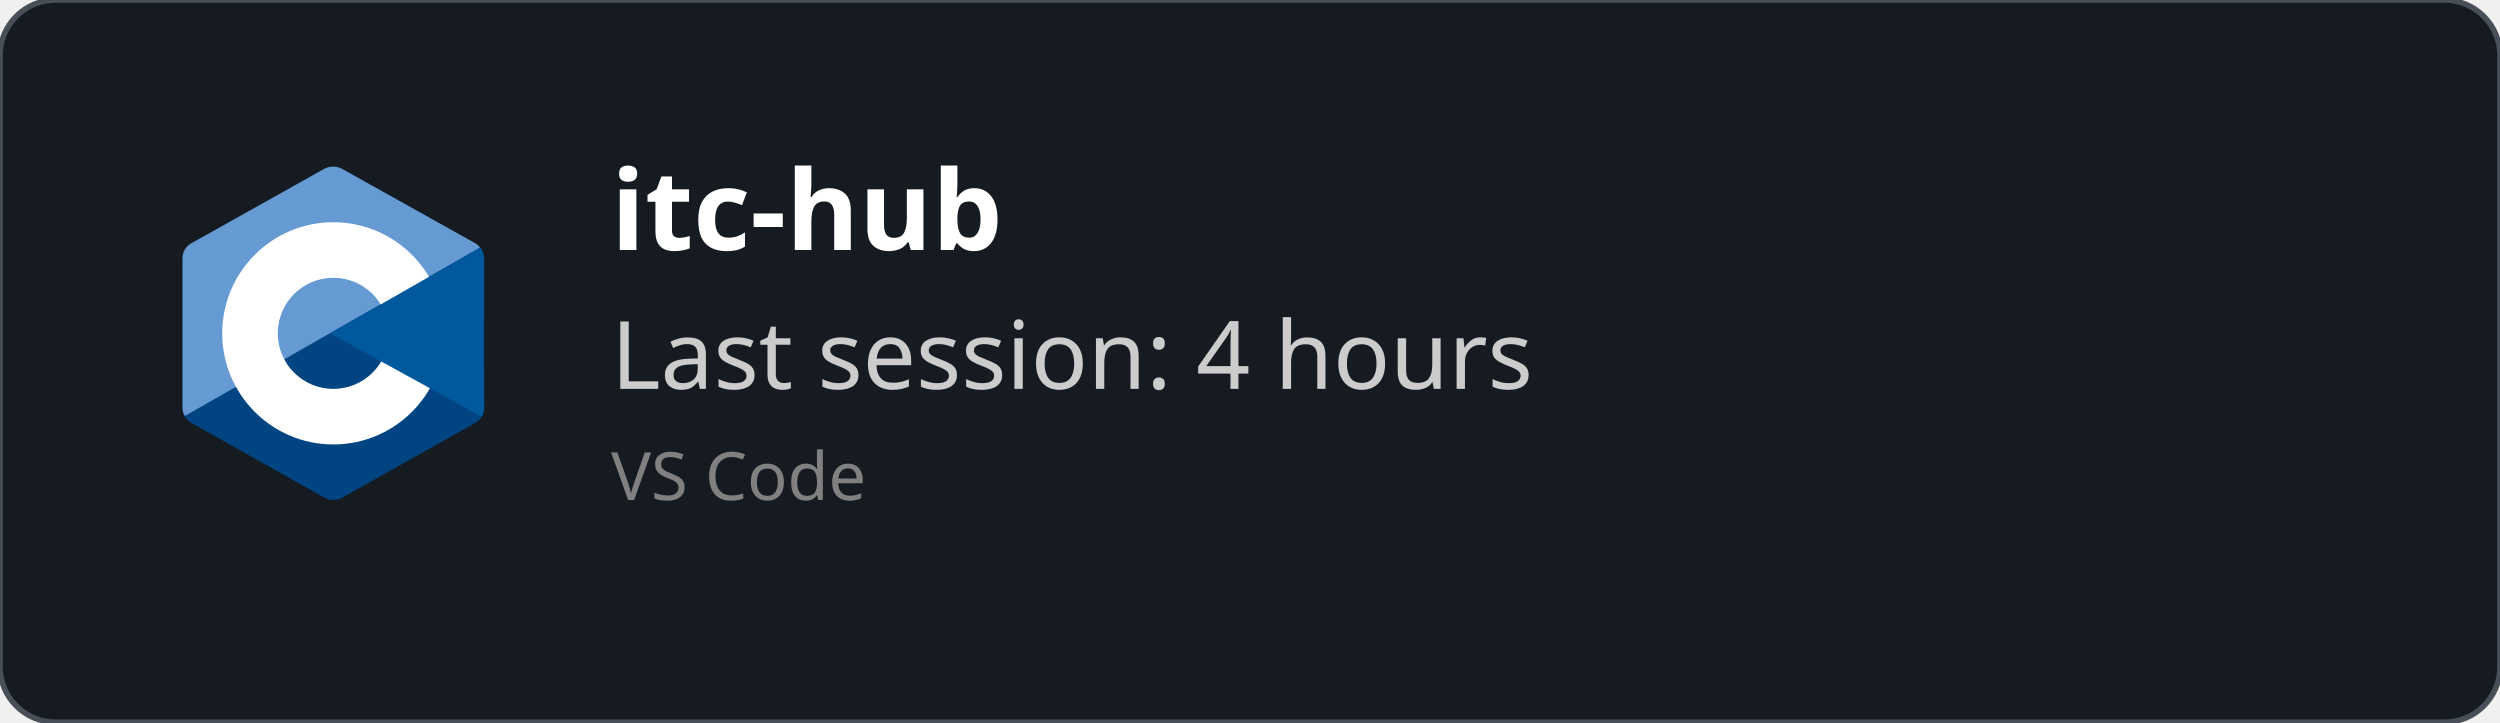
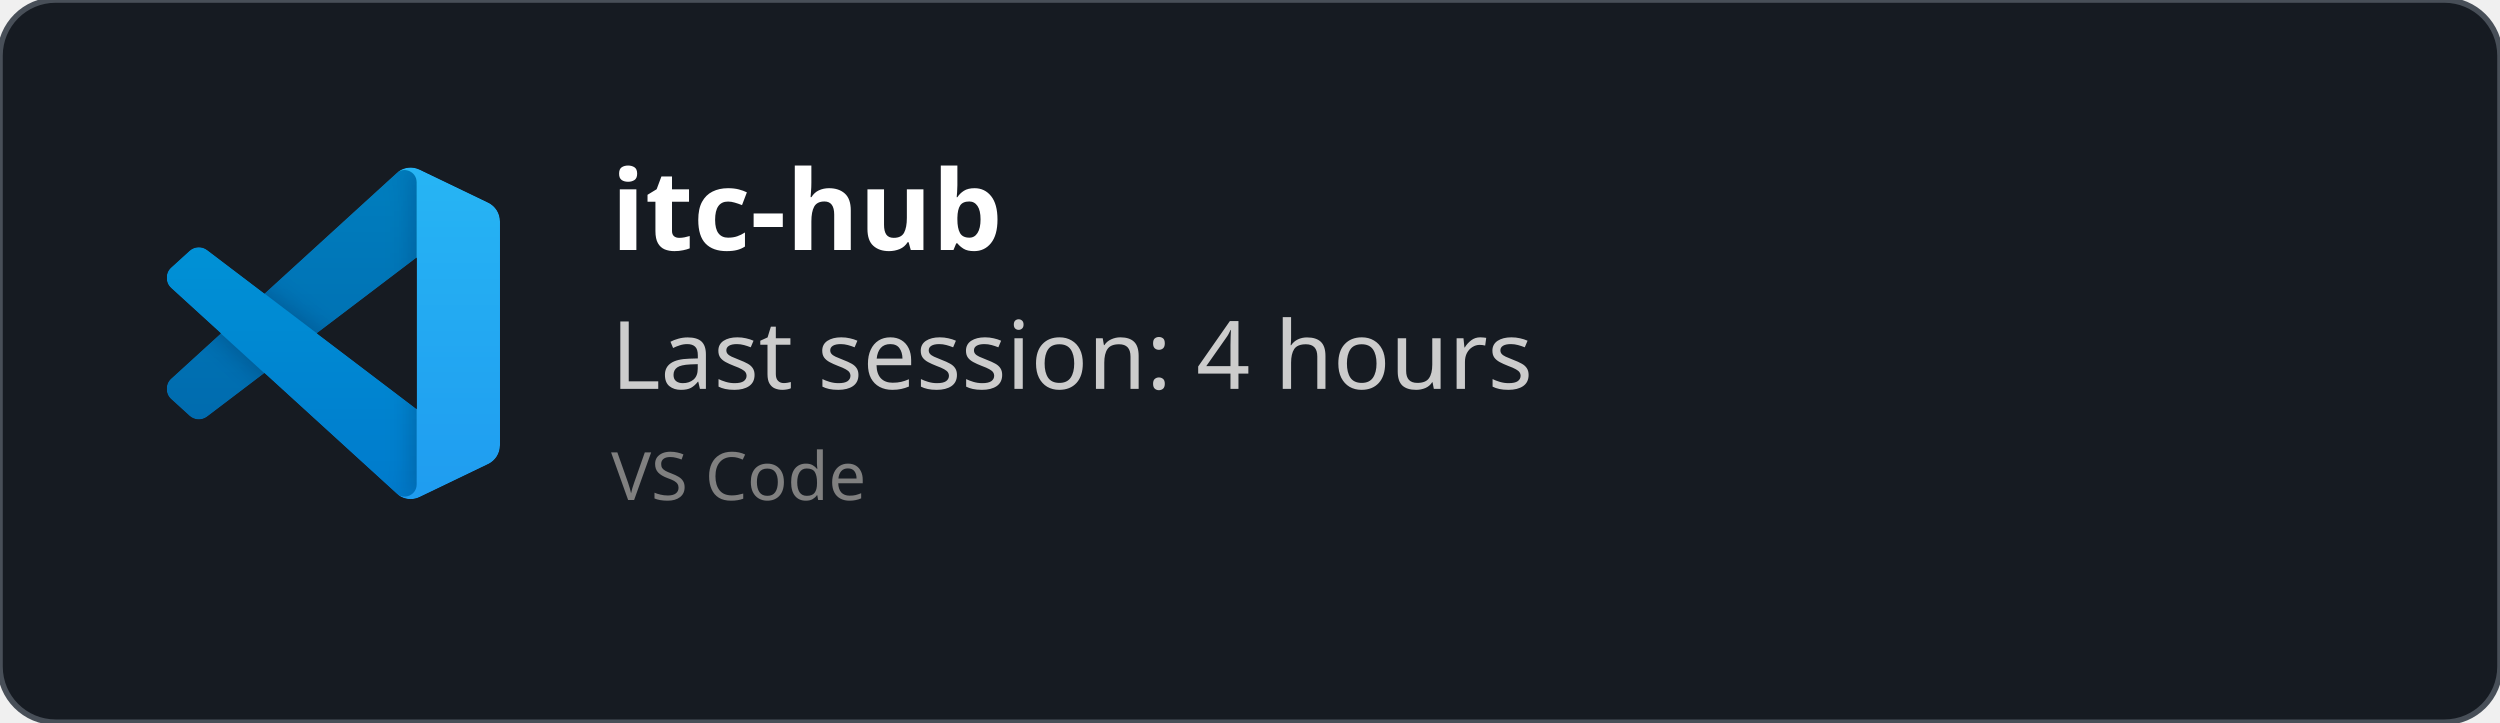
<svg xmlns="http://www.w3.org/2000/svg" width="450" height="130" viewBox="0 0 450 130" fill="none" role="img">
  <style>
    *{
        font-family: 'Segoe UI', Ubuntu, monospace
    }
    </style>
  <defs>
    <clipPath id="horizontalClip" x="20" y="20" width="500" height="200">
      <rect x="90" y="20" width="300" height="50" />
    </clipPath>
  </defs>
  <rect width="450" height="130" fill="rgba(22,27,34)" stroke="#484f58" stroke-width="1" fill-opacity="1" stroke-opacity="1" x="0" y="0" rx="10px" ry="10px">
    </rect>
-   <svg x="30" y="30" viewBox="0 0 38 42" width="60" height="60" version="1.1" id="svg10">
-     <defs id="defs14" />
-     <path fill="#283593" fill-rule="evenodd" d="m 17.903,0.286 c 0.679,-0.381 1.515,-0.381 2.193,0 C 23.451,2.169 33.547,7.837 36.903,9.72 37.582,10.1 38,10.804 38,11.566 c 0,3.766 0,15.101 0,18.867 0,0.762 -0.418,1.466 -1.097,1.847 -3.355,1.883 -13.451,7.551 -16.807,9.434 -0.679,0.381 -1.515,0.381 -2.193,0 -3.355,-1.883 -13.451,-7.551 -16.807,-9.434 -0.678,-0.381 -1.096,-1.084 -1.096,-1.846 0,-3.766 0,-15.101 0,-18.867 0,-0.762 0.418,-1.466 1.097,-1.847 3.354,-1.883 13.452,-7.551 16.806,-9.434 z" clip-rule="evenodd" id="path2" style="fill:#004482;fill-opacity:1" />
-     <path fill="#5c6bc0" fill-rule="evenodd" d="m 0.304,31.404 c -0.266,-0.356 -0.304,-0.694 -0.304,-1.149 0,-3.744 0,-15.014 0,-18.759 0,-0.758 0.417,-1.458 1.094,-1.836 3.343,-1.872 13.405,-7.507 16.748,-9.38 0.677,-0.379 1.594,-0.371 2.271,0.008 3.343,1.872 13.371,7.459 16.714,9.331 0.27,0.152 0.476,0.335 0.66,0.576 z" clip-rule="evenodd" id="path4" style="fill:#659ad2;fill-opacity:1" />
-     <path fill="#ffffff" fill-rule="evenodd" d="m 19,7 c 7.727,0 14,6.273 14,14 0,7.727 -6.273,14 -14,14 -7.727,0 -14,-6.273 -14,-14 0,-7.727 6.273,-14 14,-14 z m 0,7 c 3.863,0 7,3.136 7,7 0,3.863 -3.137,7 -7,7 -3.863,0 -7,-3.137 -7,-7 0,-3.864 3.136,-7 7,-7 z" clip-rule="evenodd" id="path6" />
-     <path fill="#3949ab" fill-rule="evenodd" d="m 37.485,10.205 c 0.516,0.483 0.506,1.211 0.506,1.784 0,3.795 -0.032,14.589 0.009,18.384 0.004,0.396 -0.127,0.813 -0.323,1.127 l -19.084,-10.5 z" clip-rule="evenodd" id="path8" style="fill:#00599c;fill-opacity:1" />
+   <svg width="60" height="60" x="30" y="30" viewBox="0 0 100 100" fill="none" id="vscode">
+     <mask id="mask0" mask-type="alpha" maskUnits="userSpaceOnUse" x="0" y="0" width="100" height="100">
+       <path fill-rule="evenodd" clip-rule="evenodd" d="M70.912 99.317C72.487 99.931 74.283 99.891 75.873 99.126L96.461 89.22C98.624 88.179 100 85.989 100 83.587V16.413C100 14.011 98.624 11.822 96.461 10.781L75.873 0.874C73.786 -0.13 71.345 0.116 69.513 1.447C69.252 1.637 69.003 1.849 68.769 2.083L29.355 38.041L12.187 25.01C10.589 23.797 8.354 23.896 6.869 25.246L1.363 30.255C-0.453 31.906 -0.455 34.763 1.359 36.417L16.247 50L1.359 63.583C-0.455 65.237 -0.453 68.094 1.363 69.745L6.869 74.754C8.354 76.104 10.589 76.204 12.187 74.99L29.355 61.959L68.769 97.917C69.392 98.541 70.125 99.01 70.912 99.317ZM75.015 27.299L45.109 50L75.015 72.701V27.299Z" fill="white" />
+     </mask>
+     <g mask="url(#mask0)">
+       <path d="M96.461 10.796L75.857 0.876C73.472 -0.273 70.622 0.212 68.75 2.083L1.299 63.583C-0.516 65.237 -0.514 68.094 1.303 69.745L6.813 74.754C8.298 76.104 10.535 76.204 12.134 74.99L93.361 13.37C96.086 11.303 100 13.246 100 16.667V16.427C100 14.027 98.625 11.838 96.461 10.796Z" fill="#0065A9" />
+       <g filter="url(#filter0_d)">
+         <path d="M96.461 89.204L75.857 99.124C73.472 100.273 70.622 99.788 68.75 97.917L1.299 36.417C-0.516 34.763 -0.514 31.906 1.303 30.255L6.813 25.246C8.298 23.896 10.535 23.796 12.134 25.009L93.361 86.63C96.086 88.697 100 86.754 100 83.333V83.573C100 85.974 98.625 88.162 96.461 89.204Z" fill="#007ACC" />
+       </g>
+       <g filter="url(#filter1_d)">
+         <path d="M75.858 99.126C73.472 100.274 70.622 99.788 68.75 97.917C71.056 100.223 75 98.59 75 95.328V4.672C75 1.41 71.056 -0.223 68.75 2.083C70.622 0.211 73.472 -0.274 75.858 0.874L96.459 10.781C98.623 11.822 100 14.011 100 16.413V83.587C100 85.989 98.623 88.179 96.459 89.22L75.858 99.126Z" fill="#1F9CF0" />
+       </g>
+       <g style="mix-blend-mode:overlay" opacity="0.25">
+         <path fill-rule="evenodd" clip-rule="evenodd" d="M70.851 99.317C72.426 99.931 74.222 99.891 75.812 99.126L96.4 89.22C98.563 88.179 99.939 85.989 99.939 83.587V16.413C99.939 14.011 98.564 11.822 96.4 10.781L75.812 0.874C73.725 -0.13 71.284 0.116 69.453 1.447C69.191 1.637 68.942 1.849 68.708 2.083L29.294 38.041L12.126 25.01C10.528 23.796 8.293 23.896 6.809 25.246L1.302 30.255C-0.513 31.906 -0.515 34.763 1.298 36.417L16.186 50L1.298 63.583C-0.515 65.237 -0.513 68.094 1.302 69.745L6.809 74.754C8.293 76.104 10.528 76.204 12.126 74.99L29.294 61.959L68.708 97.917C69.332 98.54 70.064 99.01 70.851 99.317ZM74.954 27.299L45.048 50L74.954 72.701V27.299Z" fill="url(#paint0_linear)" />
+       </g>
+     </g>
+     <defs>
+       <filter id="filter0_d" x="-8.394" y="15.829" width="116.727" height="92.246" filterUnits="userSpaceOnUse" color-interpolation-filters="sRGB">
+         <feFlood flood-opacity="0" result="BackgroundImageFix" />
+         <feColorMatrix in="SourceAlpha" type="matrix" values="0 0 0 0 0 0 0 0 0 0 0 0 0 0 0 0 0 0 127 0" />
+         <feOffset />
+         <feGaussianBlur stdDeviation="4.167" />
+         <feColorMatrix type="matrix" values="0 0 0 0 0 0 0 0 0 0 0 0 0 0 0 0 0 0 0.25 0" />
+         <feBlend mode="overlay" in2="BackgroundImageFix" result="effect1_dropShadow" />
+         <feBlend mode="normal" in="SourceGraphic" in2="effect1_dropShadow" result="shape" />
+       </filter>
+       <filter id="filter1_d" x="60.417" y="-8.076" width="47.917" height="116.151" filterUnits="userSpaceOnUse" color-interpolation-filters="sRGB">
+         <feFlood flood-opacity="0" result="BackgroundImageFix" />
+         <feColorMatrix in="SourceAlpha" type="matrix" values="0 0 0 0 0 0 0 0 0 0 0 0 0 0 0 0 0 0 127 0" />
+         <feOffset />
+         <feGaussianBlur stdDeviation="4.167" />
+         <feColorMatrix type="matrix" values="0 0 0 0 0 0 0 0 0 0 0 0 0 0 0 0 0 0 0.25 0" />
+         <feBlend mode="overlay" in2="BackgroundImageFix" result="effect1_dropShadow" />
+         <feBlend mode="normal" in="SourceGraphic" in2="effect1_dropShadow" result="shape" />
+       </filter>
+       <linearGradient id="paint0_linear" x1="49.939" y1="0.258" x2="49.939" y2="99.742" gradientUnits="userSpaceOnUse">
+         <stop stop-color="white" />
+         <stop offset="1" stop-color="white" stop-opacity="0" />
+       </linearGradient>
+     </defs>
  </svg>
  <text x="110" y="45" font-size="20" clip-path="url(#horizontalClip)" font-weight="bold" font-family="Ubuntu" fill="white">
    itc-hub
    </text>
  <text x="110" y="70" font-size="17px" font-family="Ubuntu" fill="#ccc">
    Last session: 4 hours
    </text>
  <text x="110" y="90" font-size="12px" font-family="Ubuntu" fill="grey">
    VS Code
    </text>
</svg>
